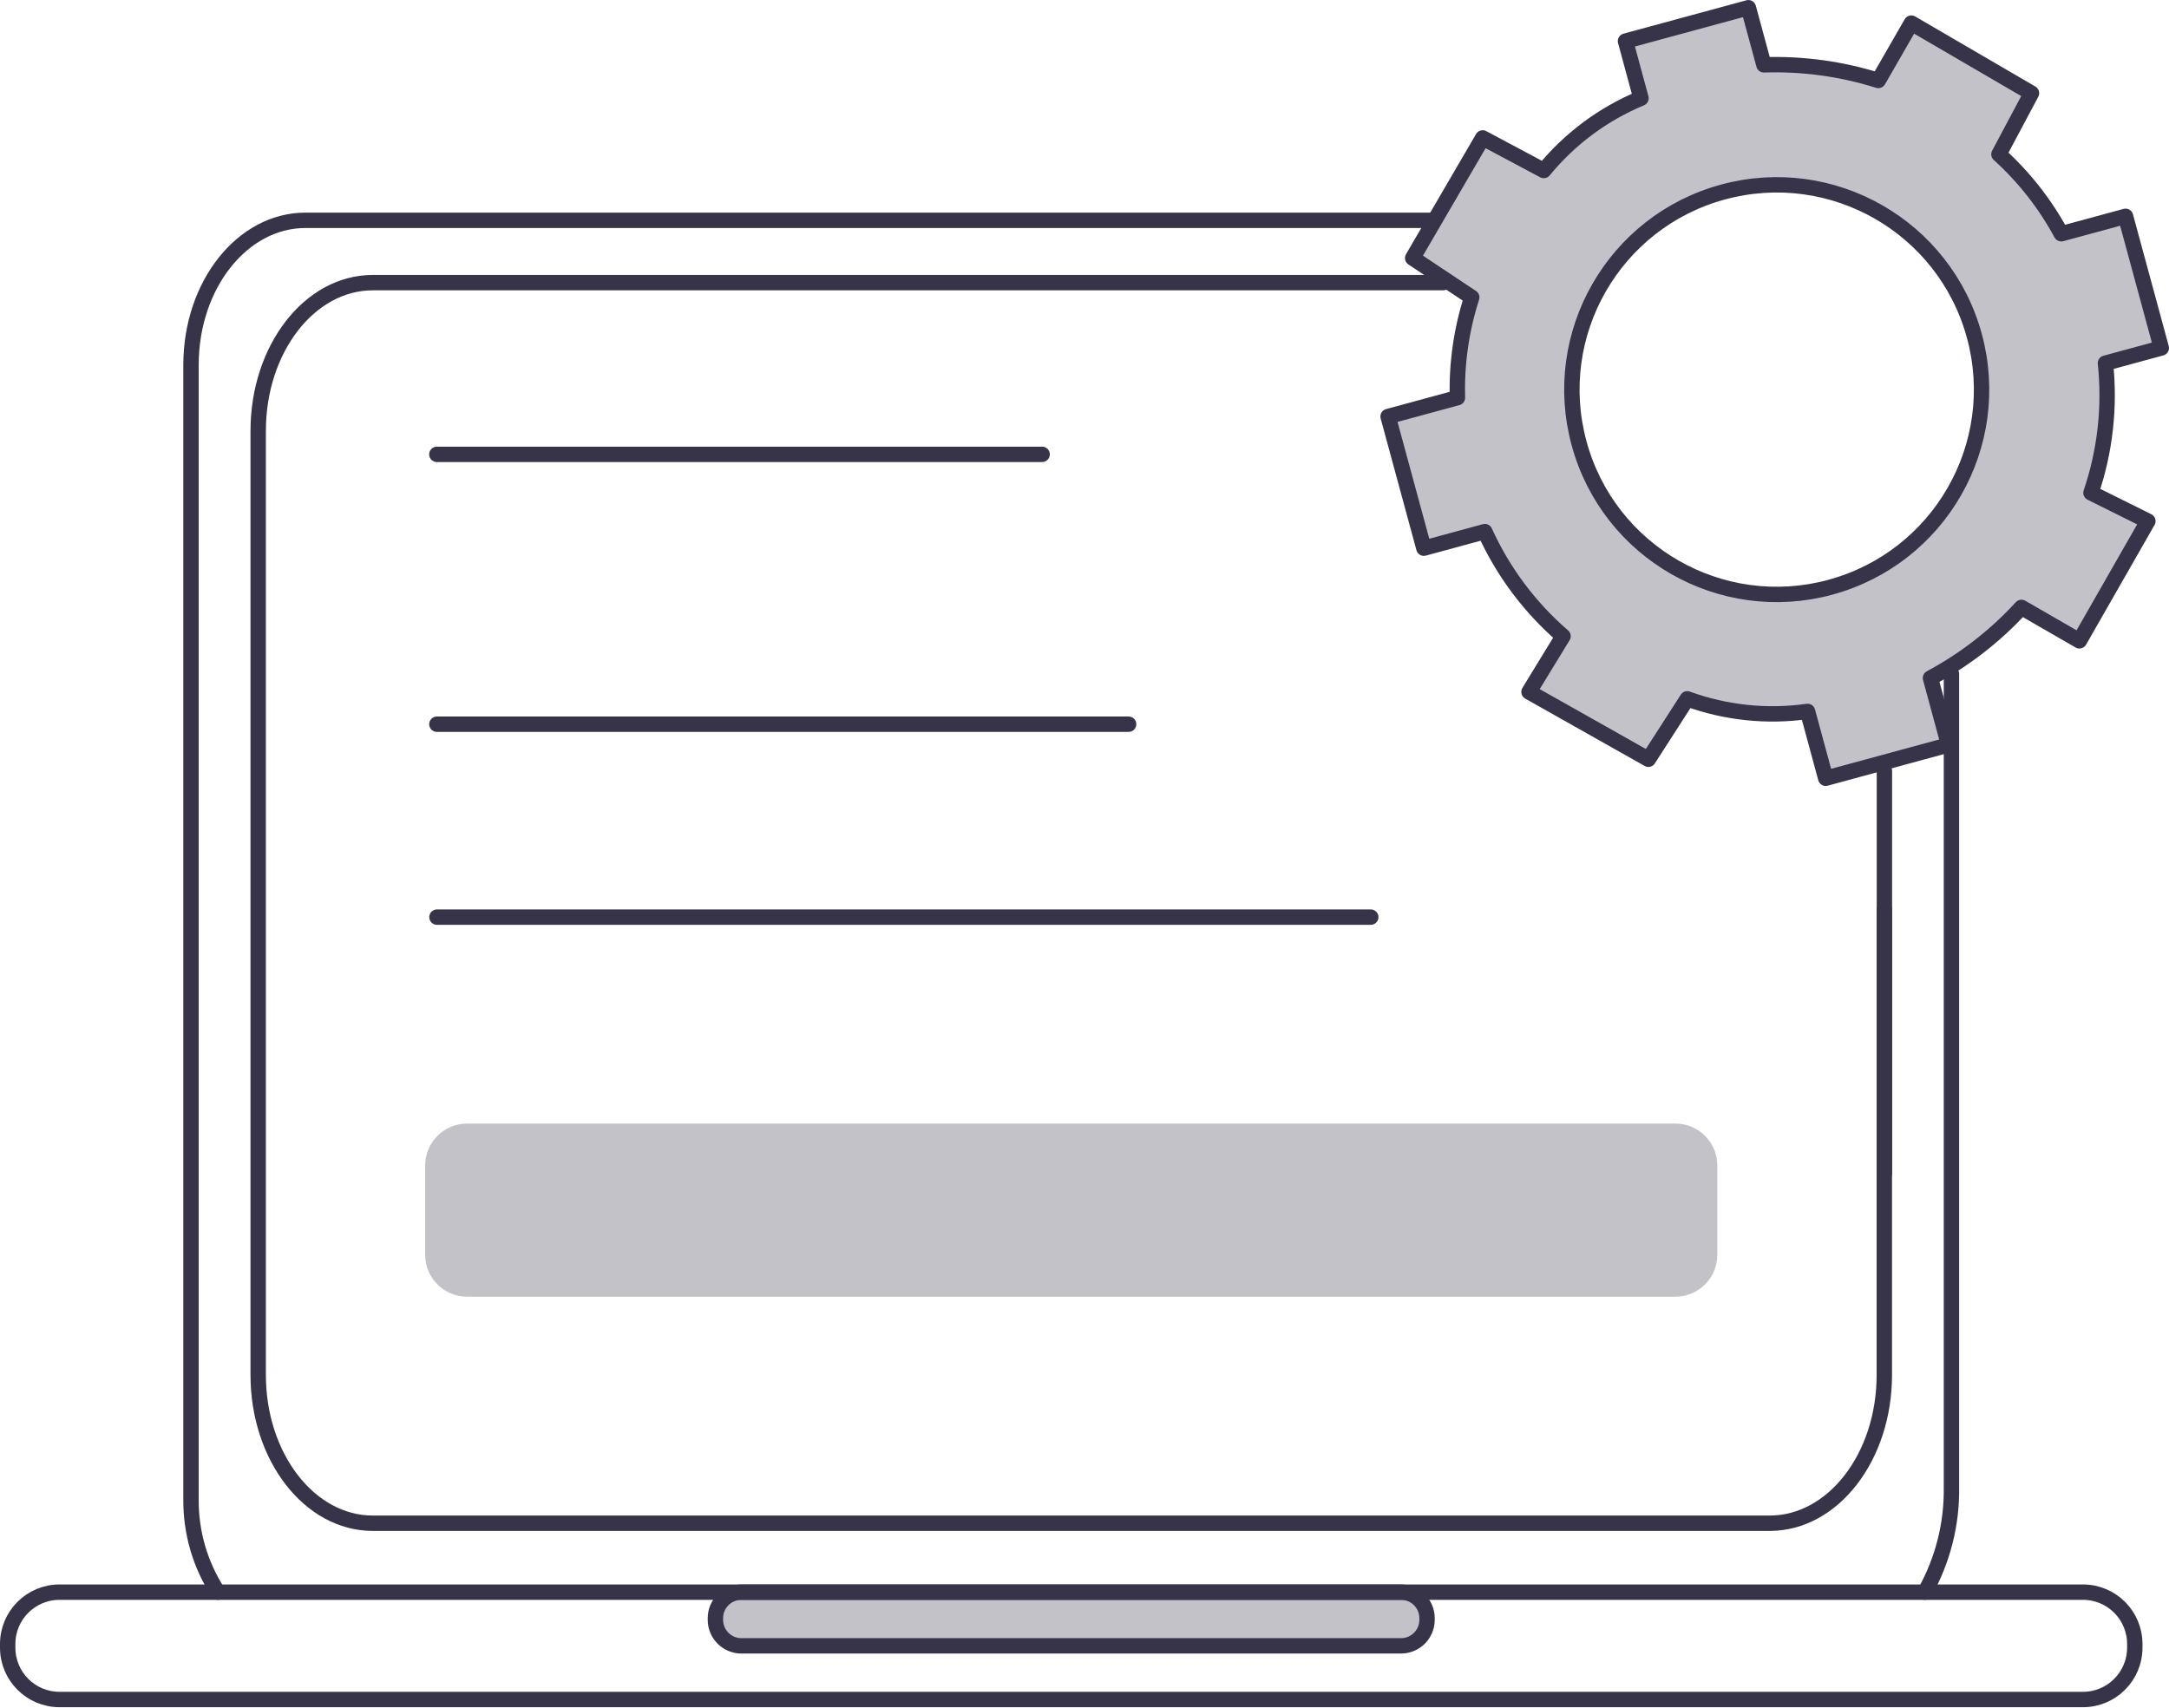
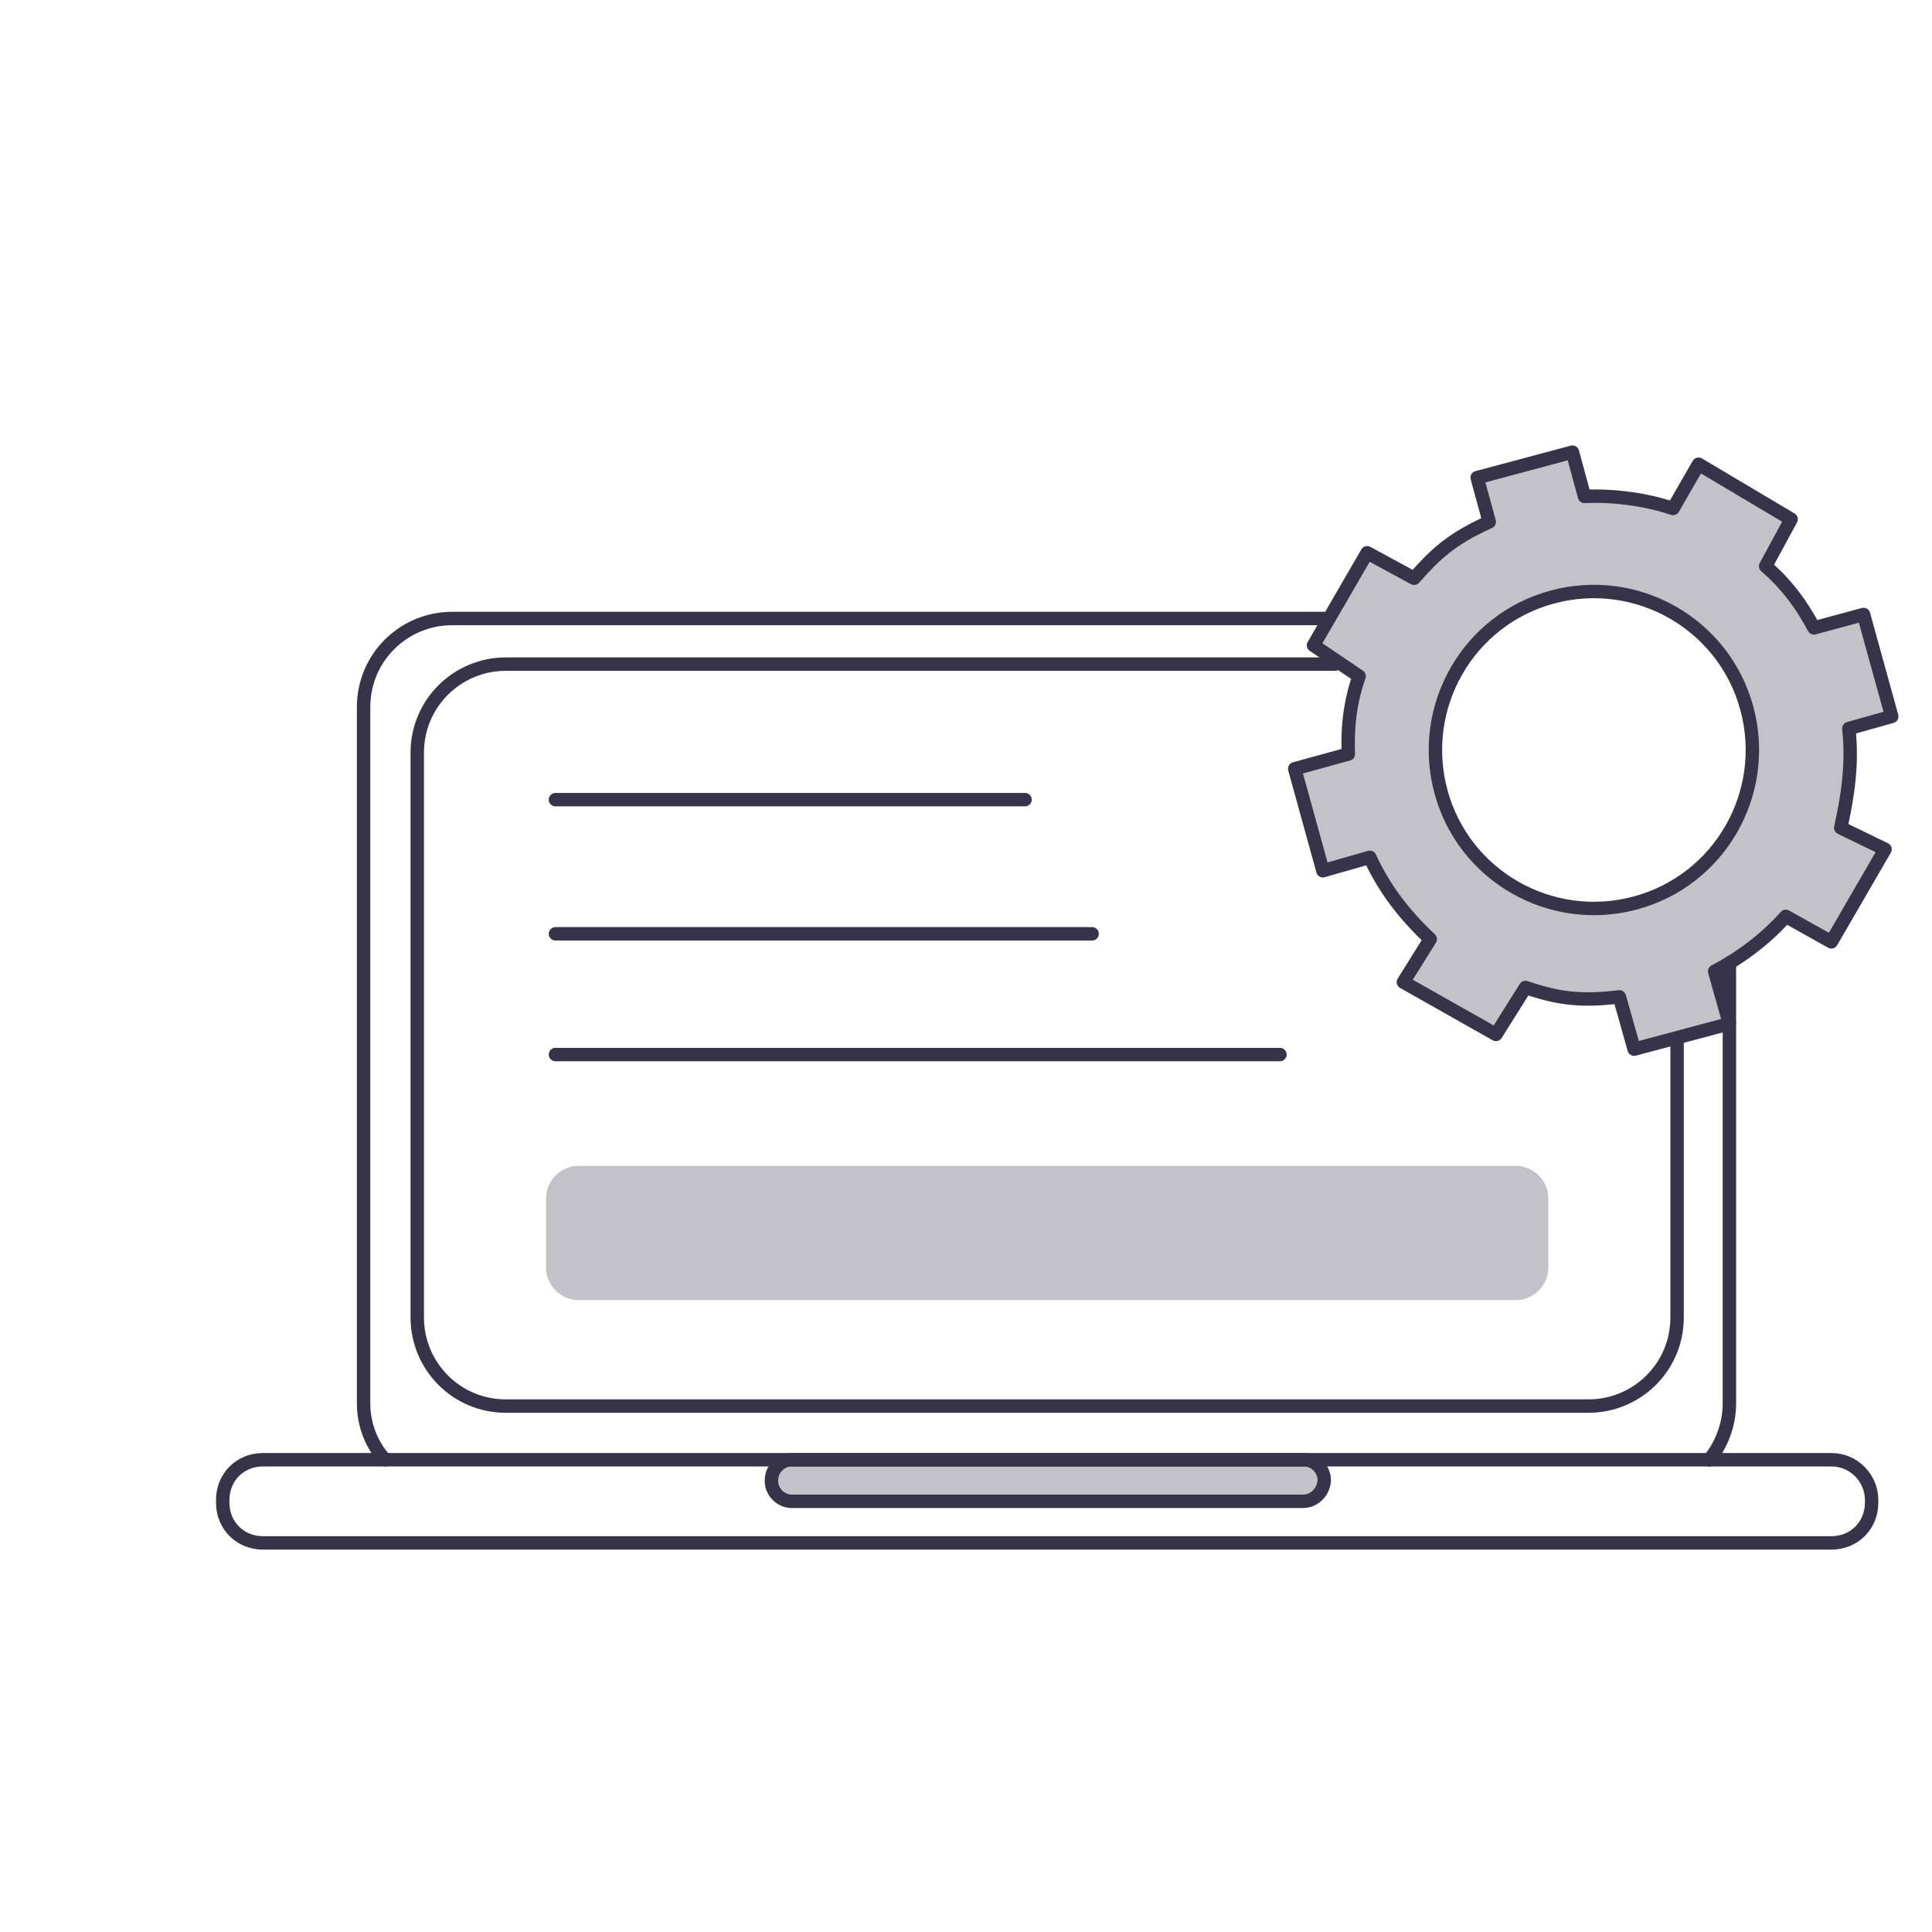
- <svg xmlns="http://www.w3.org/2000/svg" width="141" height="111" viewBox="0 0 141 111">
-   <defs>
-     <style>
-       .cls-1 {
-         fill: none;
-         stroke: #373449;
-         stroke-linecap: round;
-         stroke-linejoin: round;
-         stroke-miterlimit: 10;
-       }
- 
-       .cls-2 {
-         fill: #373449;
-         opacity: 0.3;
-       }
-     </style>
-   </defs>
-   <g id="Development" transform="translate(-16.06 -33.288)">
-     <path id="Path_13" data-name="Path 13" class="cls-1" d="M122.277,46.041" transform="translate(13.199 1.521)" />
-     <path id="Path_14" data-name="Path 14" class="cls-1" d="M28.912,135.238a10.944,10.944,0,0,1-1.751-6.019V55.443c0-5.193,3.332-9.4,7.442-9.4h73.361" transform="translate(1.316 1.569)" />
-     <path id="Path_15" data-name="Path 15" class="cls-1" d="M33.782,111.225" transform="translate(2.138 28.261)" />
-     <path id="Path_16" data-name="Path 16" class="cls-1" d="M129.087,71.856v52.857a13.583,13.583,0,0,1-1.724,6.84" transform="translate(13.831 5.253)" />
-     <path id="Path_17" data-name="Path 17" class="cls-1" d="M128.9,52.661" transform="translate(14.021 2.354)" />
-     <path id="Path_18" data-name="Path 18" class="cls-1" d="M118.394,49.448" transform="translate(12.717 1.944)" />
-     <path id="Path_19" data-name="Path 19" class="cls-1" d="M136.755,90.2v30.272c0,5.322-3.334,9.637-7.447,9.637H38.492c-4.113,0-7.447-4.315-7.447-9.637V59.085c0-5.322,3.334-9.637,7.447-9.637h69.574" transform="translate(1.799 2.217)" />
-     <path id="Path_20" data-name="Path 20" class="cls-1" d="M125.014,56.068" transform="translate(13.539 2.831)" />
-     <path id="Path_21" data-name="Path 21" class="cls-1" d="M151.466,108.842H19.931a3.37,3.37,0,0,0-3.371,3.369v.243a3.37,3.37,0,0,0,3.371,3.369H151.465a3.37,3.37,0,0,0,3.371-3.369v-.243A3.369,3.369,0,0,0,151.466,108.842Z" transform="translate(0 27.965)" />
-     <path id="Path_22" data-name="Path 22" class="cls-2" d="M102.03,112.334H59.139a1.69,1.69,0,0,1-1.685-1.685v-.121a1.69,1.69,0,0,1,1.685-1.685h42.89a1.69,1.69,0,0,1,1.685,1.685v.121A1.691,1.691,0,0,1,102.03,112.334Z" transform="translate(5.113 27.965)" />
-     <path id="Path_23" data-name="Path 23" class="cls-1" d="M102.03,112.334H59.139a1.69,1.69,0,0,1-1.685-1.685v-.121a1.69,1.69,0,0,1,1.685-1.685h42.89a1.69,1.69,0,0,1,1.685,1.685v.121A1.691,1.691,0,0,1,102.03,112.334Z" transform="translate(5.113 27.965)" />
-     <line id="Line_6" data-name="Line 6" class="cls-1" x2="39.346" transform="translate(44.459 62.829)" />
-     <line id="Line_7" data-name="Line 7" class="cls-1" x2="44.967" transform="translate(44.461 80.374)" />
-     <line id="Line_12" data-name="Line 12" class="cls-1" x2="60.705" transform="translate(44.465 92.918)" />
-     <path id="Path_26" data-name="Path 26" class="cls-2" d="M121.951,98.1H43.386a2.725,2.725,0,0,1-2.717-2.717V89.561a2.726,2.726,0,0,1,2.717-2.717h78.565a2.725,2.725,0,0,1,2.717,2.717v5.825A2.725,2.725,0,0,1,121.951,98.1Z" transform="translate(3.029 19.497)" />
-     <g id="Group_8" data-name="Group 8" transform="translate(106.296 33.788)">
-       <path id="Path_24" data-name="Path 24" class="cls-1" d="M142.952,56.9l3.632-.986-2.325-8.561-4.177,1.134a19.409,19.409,0,0,0-4.054-5.168l2.117-3.974-7.811-4.554-2.146,3.729a22.287,22.287,0,0,0-7.439-1.016l-1.008-3.714-7.989,2.17,1.008,3.714a16.219,16.219,0,0,0-6.32,4.7l-3.971-2.118-4.552,7.81,3.841,2.557a19.45,19.45,0,0,0-.93,6.521L96.32,60.369l2.325,8.561,3.964-1.077a19.775,19.775,0,0,0,5.083,6.8l-2.213,3.621,7.762,4.378,2.527-3.927a16.215,16.215,0,0,0,7.82.818l1.18,4.346,7.989-2.17-1.18-4.346a22.192,22.192,0,0,0,5.915-4.593l3.768,2.173,4.451-7.783-3.7-1.839A19.714,19.714,0,0,0,142.952,56.9Zm-17.88,14.57a13.314,13.314,0,1,1,9.36-16.339A13.314,13.314,0,0,1,125.072,71.468Z" transform="translate(-96.32 -33.788)" />
-       <path id="Path_25" data-name="Path 25" class="cls-2" d="M142.952,56.9l3.632-.986-2.325-8.561-4.177,1.134a19.409,19.409,0,0,0-4.054-5.168l2.117-3.974-7.811-4.554-2.146,3.729a22.287,22.287,0,0,0-7.439-1.016l-1.008-3.714-7.989,2.17,1.008,3.714a16.219,16.219,0,0,0-6.32,4.7l-3.971-2.118-4.552,7.81,3.841,2.557a19.45,19.45,0,0,0-.93,6.521L96.32,60.369l2.325,8.561,3.964-1.077a19.775,19.775,0,0,0,5.083,6.8l-2.213,3.621,7.762,4.378,2.527-3.927a16.215,16.215,0,0,0,7.82.818l1.18,4.346,7.989-2.17-1.18-4.346a22.192,22.192,0,0,0,5.915-4.593l3.768,2.173,4.451-7.783-3.7-1.839A19.714,19.714,0,0,0,142.952,56.9Zm-17.88,14.57a13.314,13.314,0,1,1,9.36-16.339A13.314,13.314,0,0,1,125.072,71.468Z" transform="translate(-96.32 -33.788)" />
+ <svg xmlns="http://www.w3.org/2000/svg" version="1.1" id="Layer_1" x="0px" y="0px" viewBox="0 0 144 144" style="enable-background:new 0 0 144 144;" xml:space="preserve">
+   <style type="text/css">
+ 	.st0{fill:none;stroke:#373449;stroke-linecap:round;stroke-linejoin:round;stroke-miterlimit:10;}
+ 	.st1{opacity:0.3;fill:#373449;enable-background:new    ;}
+ </style>
+   <g>
+     <path class="st0" d="M122.3,46" />
+     <path class="st0" d="M28.7,108.8c-1-1.1-1.6-2.6-1.6-4.2V52.7c0-3.7,3-6.6,6.6-6.6H99" />
+     <path class="st0" d="M33.8,111.2" />
+     <path class="st0" d="M128.9,71.9v32.7c0,1.6-0.6,3.1-1.5,4.2" />
+     <path class="st0" d="M128.9,52.7" />
+     <path class="st0" d="M118.4,49.4" />
+     <path class="st0" d="M125,77.4v20.8c0,3.7-3,6.6-6.6,6.6H37.7c-3.7,0-6.6-3-6.6-6.6V56.1c0-3.7,3-6.6,6.6-6.6h61.8" />
+     <path class="st0" d="M125,56.1" />
+     <path class="st0" d="M136.5,108.8H19.6c-1.7,0-3,1.3-3,3v0.2c0,1.7,1.3,3,3,3h116.9c1.7,0,3-1.3,3-3v-0.2   C139.5,110.2,138.2,108.8,136.5,108.8z" />
+     <path class="st1" d="M97.1,111.9H59c-0.8,0-1.5-0.7-1.5-1.5v-0.1c0-0.8,0.7-1.5,1.5-1.5h38.2c0.8,0,1.5,0.7,1.5,1.5v0.1   C98.6,111.3,97.9,111.9,97.1,111.9z" />
+     <path class="st0" d="M97.1,111.9H59c-0.8,0-1.5-0.7-1.5-1.5v-0.1c0-0.8,0.7-1.5,1.5-1.5h38.2c0.8,0,1.5,0.7,1.5,1.5v0.1   C98.6,111.3,97.9,111.9,97.1,111.9z" />
+     <line class="st0" x1="41.4" y1="59.6" x2="76.4" y2="59.6" />
+     <line class="st0" x1="41.4" y1="69.6" x2="81.4" y2="69.6" />
+     <g>
+       <path class="st0" d="M137.8,54.3l3.2-0.9l-2.1-7.6l-3.7,1c-1-1.9-2.2-3.4-3.6-4.6l1.9-3.5l-6.9-4.1l-1.9,3.3    c-2.1-0.7-4.5-1-6.6-0.9l-0.9-3.3l-7.1,1.9l0.9,3.3c-2.9,1.3-4.1,2.5-5.6,4.2l-3.5-1.9l-4,6.9l3.4,2.3c-0.6,1.7-0.9,3.6-0.8,5.8    l-4,1.1l2.1,7.6l3.5-1c1.1,2.4,2.6,4.3,4.5,6.1l-2,3.2l6.9,3.9l2.2-3.5c2.1,0.7,3.8,1.1,7,0.7l1.1,3.9l7.1-1.9l-1.1-3.9    c1.9-1,3.8-2.4,5.3-4.1l3.4,1.9l4-6.9l-3.3-1.6C137.7,59.4,138.1,57,137.8,54.3z M121.9,67.3c-6.3,1.7-12.8-2-14.5-8.3    s2-12.8,8.3-14.5c6.3-1.7,12.8,2,14.5,8.3C131.9,59.1,128.2,65.6,121.9,67.3z" />
+       <path class="st1" d="M137.8,54.3l3.2-0.9l-2.1-7.6l-3.7,1c-1-1.9-2.2-3.4-3.6-4.6l1.9-3.5l-6.9-4.1l-1.9,3.3    c-2.1-0.7-4.5-1-6.6-0.9l-0.9-3.3l-7.1,1.9l0.9,3.3c-2.9,1.3-4.1,2.5-5.6,4.2l-3.5-1.9l-4,6.9l3.4,2.3c-0.6,1.7-0.9,3.6-0.8,5.8    l-4,1.1l2.1,7.6l3.5-1c1.1,2.4,2.6,4.3,4.5,6.1l-2,3.2l6.9,3.9l2.2-3.5c2.1,0.7,3.8,1.1,7,0.7l1.1,3.9l7.1-1.9l-1.1-3.9    c1.9-1,3.8-2.4,5.3-4.1l3.4,1.9l4-6.9l-3.3-1.6C137.7,59.4,138.1,57,137.8,54.3z M121.9,67.3c-6.3,1.7-12.8-2-14.5-8.3    s2-12.8,8.3-14.5c6.3-1.7,12.8,2,14.5,8.3C131.9,59.1,128.2,65.6,121.9,67.3z" />
    </g>
-     <line id="Line_13" data-name="Line 13" class="cls-1" y2="26.154" transform="translate(138.56 83.421)" />
+     <line class="st0" x1="41.4" y1="78.6" x2="95.4" y2="78.6" />
+     <path class="st1" d="M113,96.9H43.1c-1.3,0-2.4-1.1-2.4-2.4v-5.2c0-1.3,1.1-2.4,2.4-2.4H113c1.3,0,2.4,1.1,2.4,2.4v5.2   C115.4,95.8,114.3,96.9,113,96.9z" />
  </g>
</svg>
